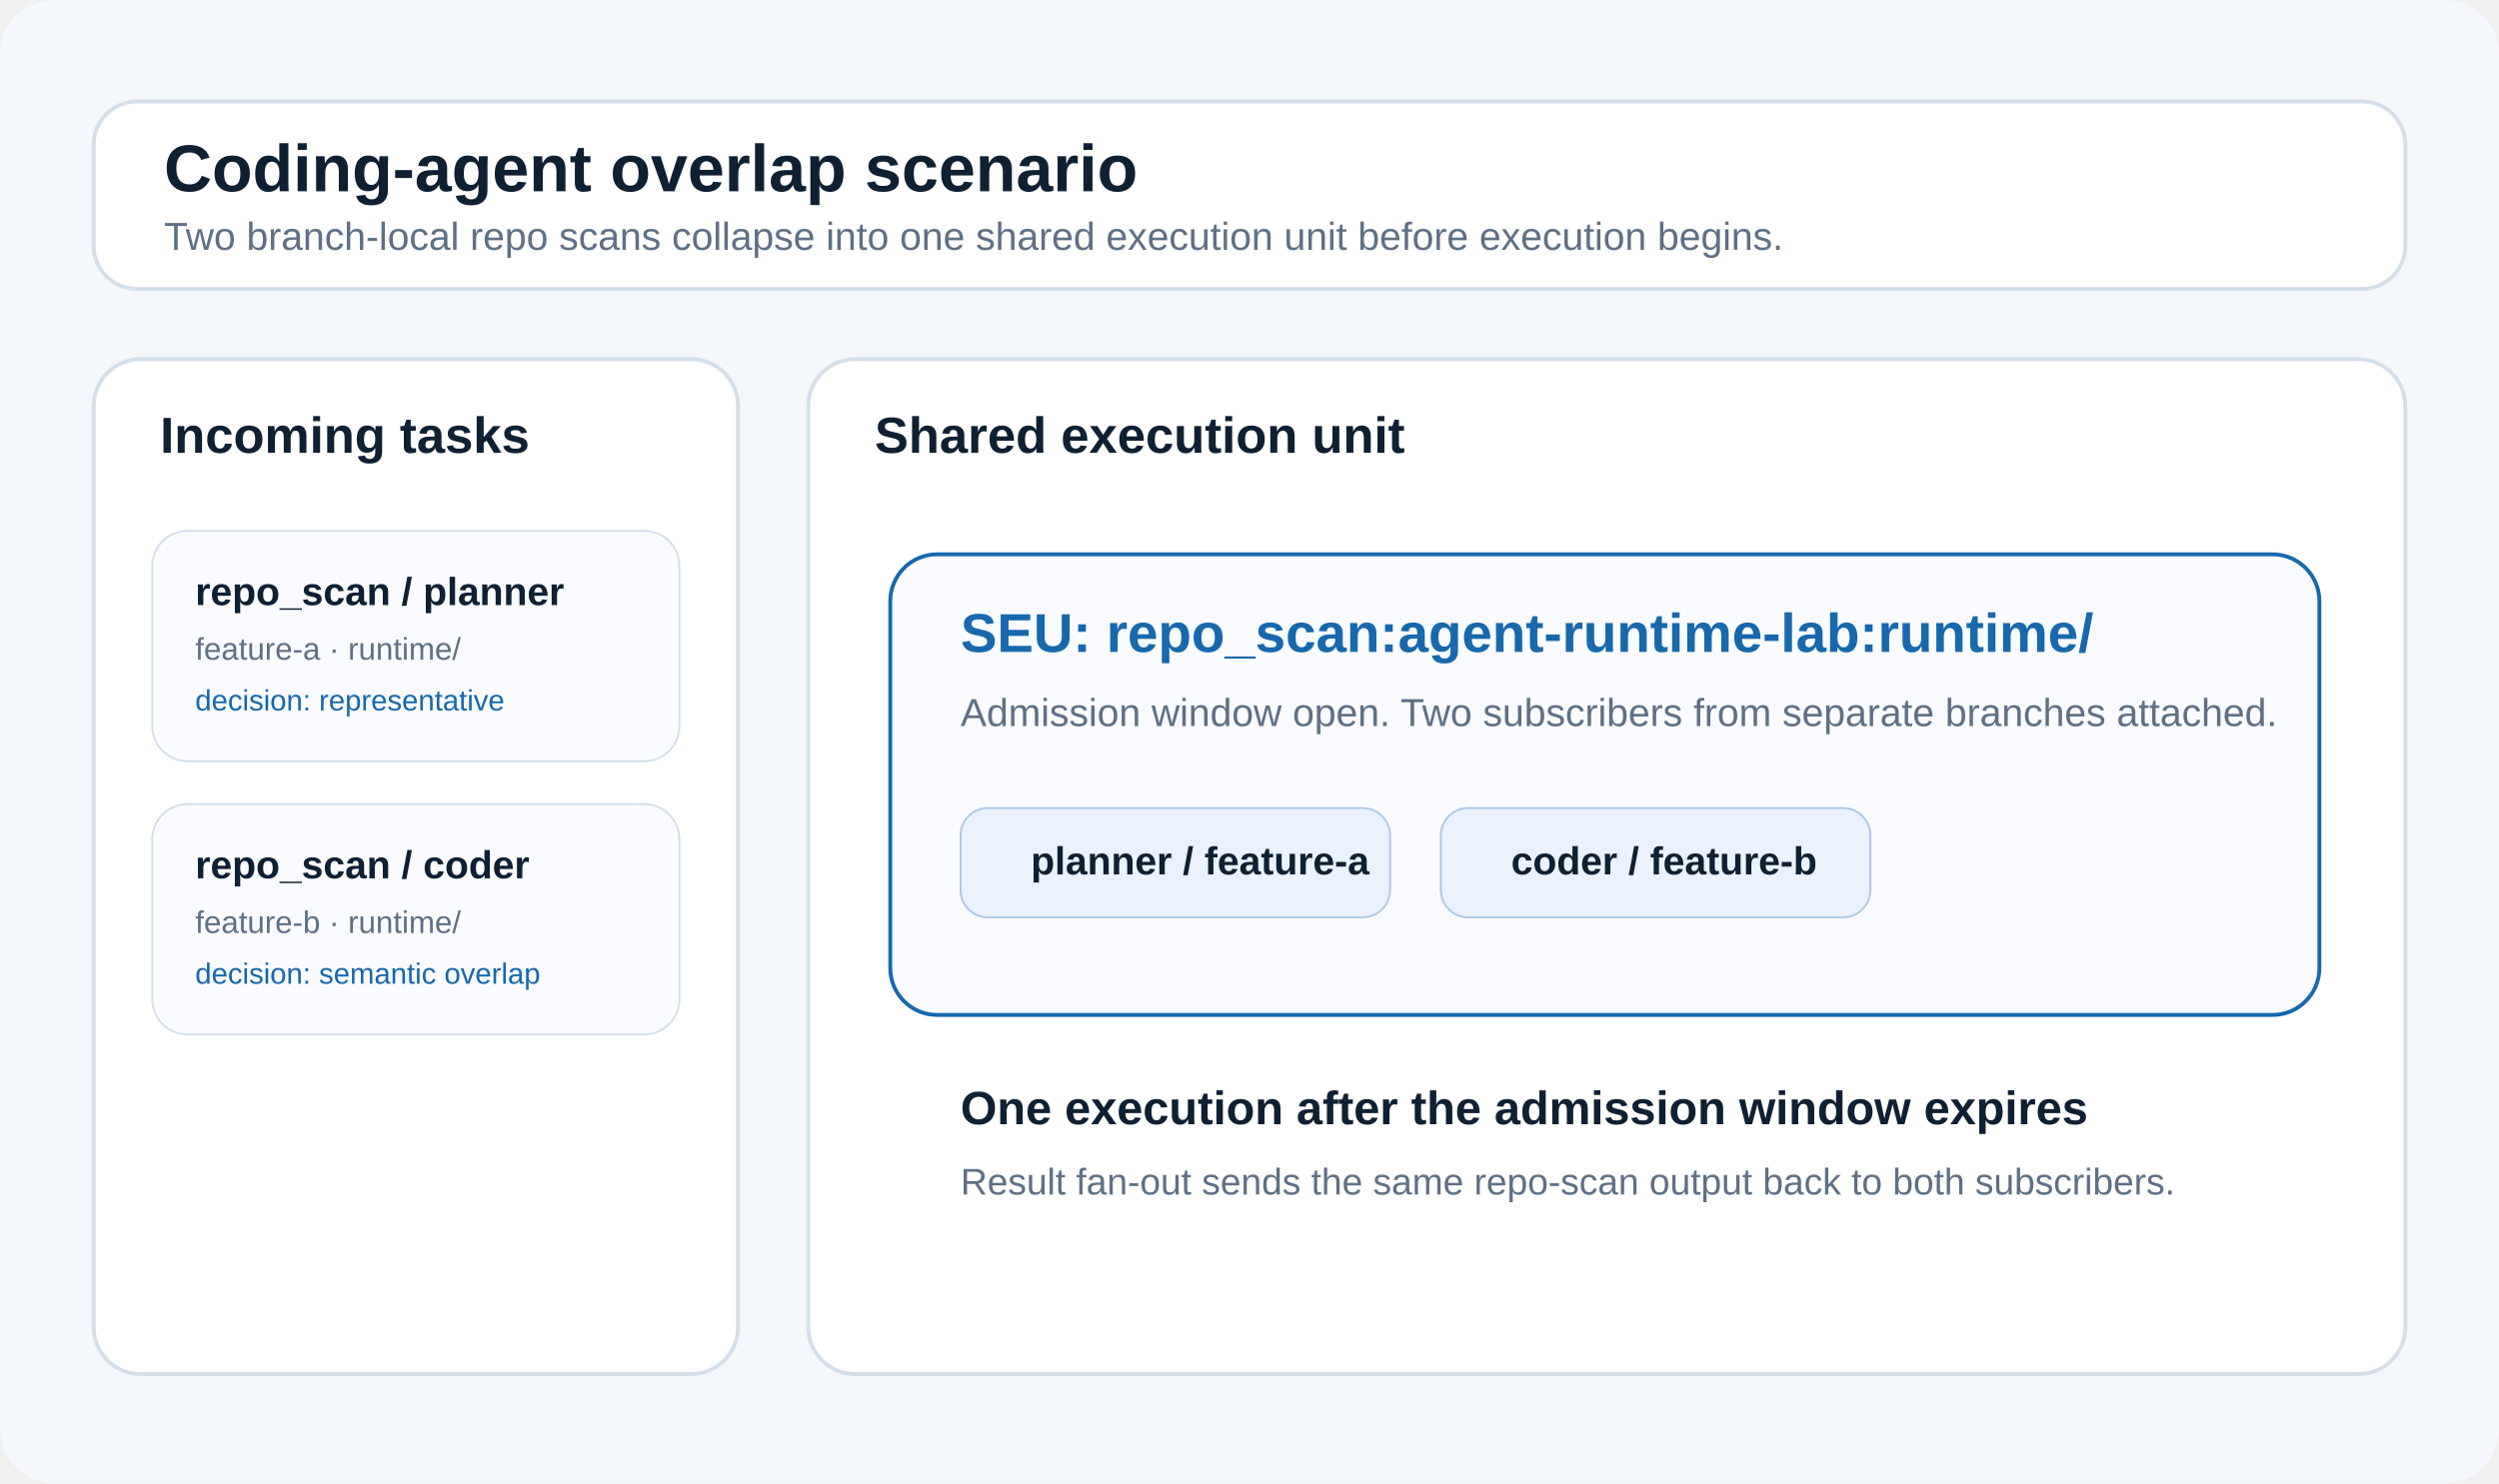
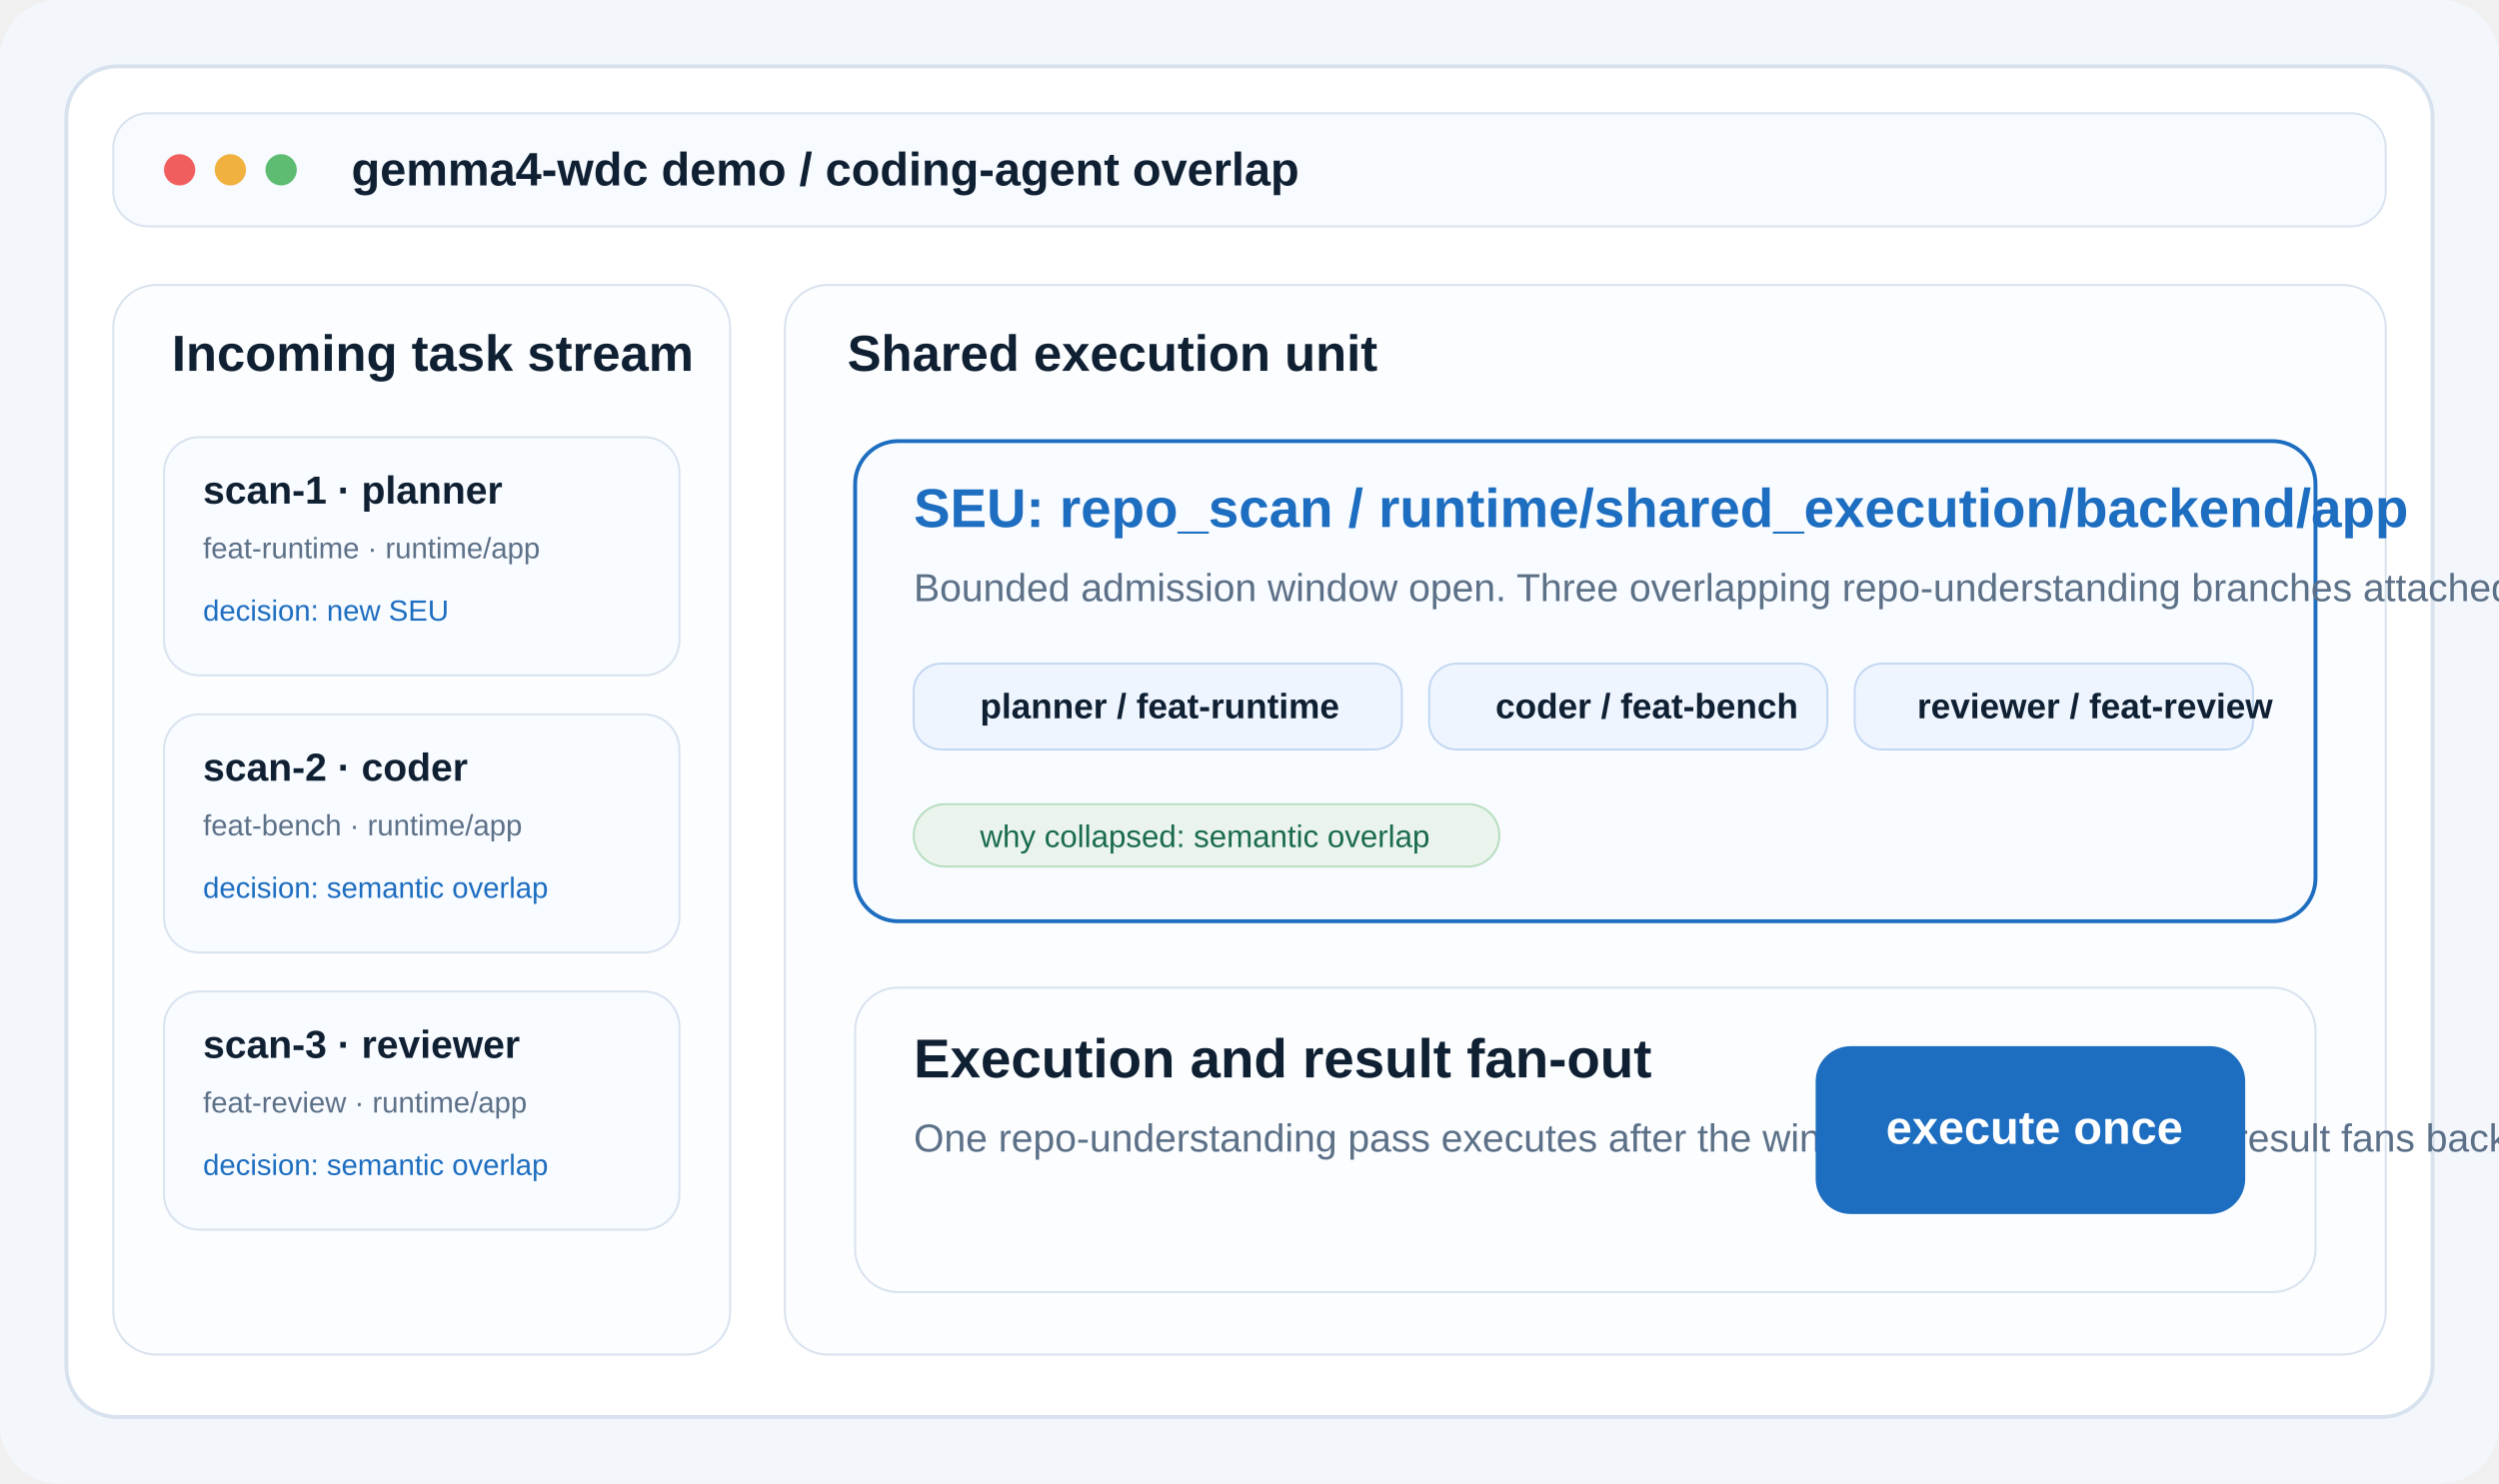
<svg xmlns="http://www.w3.org/2000/svg" width="1280" height="760" viewBox="0 0 1280 760" fill="none">
-   <rect width="1280" height="760" rx="28" fill="#F4F7FB" />
-   <rect x="48" y="52" width="1184" height="96" rx="22" fill="#FFFFFF" stroke="#D5DFEA" stroke-width="2" />
-   <text x="84" y="98" fill="#102033" font-family="IBM Plex Sans, Arial" font-size="34" font-weight="600">Coding-agent overlap scenario</text>
-   <text x="84" y="128" fill="#5F7084" font-family="IBM Plex Sans, Arial" font-size="20">Two branch-local repo scans collapse into one shared execution unit before execution begins.</text>
-   <rect x="48" y="184" width="330" height="520" rx="24" fill="#FFFFFF" stroke="#D5DFEA" stroke-width="2" />
-   <rect x="414" y="184" width="818" height="520" rx="24" fill="#FFFFFF" stroke="#D5DFEA" stroke-width="2" />
-   <text x="82" y="232" fill="#102033" font-family="IBM Plex Sans, Arial" font-size="26" font-weight="600">Incoming tasks</text>
-   <text x="448" y="232" fill="#102033" font-family="IBM Plex Sans, Arial" font-size="26" font-weight="600">Shared execution unit</text>
-   <rect x="78" y="272" width="270" height="118" rx="18" fill="#F9FBFE" stroke="#D5DFEA" />
-   <text x="100" y="310" fill="#102033" font-family="IBM Plex Sans, Arial" font-size="20" font-weight="600">repo_scan / planner</text>
-   <text x="100" y="338" fill="#5F7084" font-family="IBM Plex Sans, Arial" font-size="16">feature-a · runtime/</text>
-   <text x="100" y="364" fill="#1768AC" font-family="IBM Plex Mono, Arial" font-size="15">decision: representative</text>
-   <rect x="78" y="412" width="270" height="118" rx="18" fill="#F9FBFE" stroke="#D5DFEA" />
-   <text x="100" y="450" fill="#102033" font-family="IBM Plex Sans, Arial" font-size="20" font-weight="600">repo_scan / coder</text>
-   <text x="100" y="478" fill="#5F7084" font-family="IBM Plex Sans, Arial" font-size="16">feature-b · runtime/</text>
-   <text x="100" y="504" fill="#1768AC" font-family="IBM Plex Mono, Arial" font-size="15">decision: semantic overlap</text>
-   <rect x="456" y="284" width="732" height="236" rx="24" fill="#F9FBFE" stroke="#1768AC" stroke-width="2" />
-   <text x="492" y="334" fill="#1768AC" font-family="IBM Plex Sans, Arial" font-size="28" font-weight="600">SEU: repo_scan:agent-runtime-lab:runtime/</text>
-   <text x="492" y="372" fill="#5F7084" font-family="IBM Plex Sans, Arial" font-size="20">Admission window open. Two subscribers from separate branches attached.</text>
-   <rect x="492" y="414" width="220" height="56" rx="14" fill="#EAF2FD" stroke="#AFC7E8" />
-   <rect x="738" y="414" width="220" height="56" rx="14" fill="#EAF2FD" stroke="#AFC7E8" />
-   <text x="528" y="448" fill="#102033" font-family="IBM Plex Sans, Arial" font-size="20" font-weight="600">planner / feature-a</text>
-   <text x="774" y="448" fill="#102033" font-family="IBM Plex Sans, Arial" font-size="20" font-weight="600">coder / feature-b</text>
-   <text x="492" y="576" fill="#102033" font-family="IBM Plex Sans, Arial" font-size="24" font-weight="600">One execution after the admission window expires</text>
-   <text x="492" y="612" fill="#5F7084" font-family="IBM Plex Sans, Arial" font-size="19">Result fan-out sends the same repo-scan output back to both subscribers.</text>
+   <rect width="1280" height="760" rx="30" fill="#F3F7FC" />
+   <rect x="34" y="34" width="1212" height="692" rx="26" fill="#FFFFFF" stroke="#D8E2EE" stroke-width="2" />
+   <rect x="58" y="58" width="1164" height="58" rx="18" fill="#F7FAFE" stroke="#D8E2EE" />
+   <circle cx="92" cy="87" r="8" fill="#F15E5E" />
+   <circle cx="118" cy="87" r="8" fill="#F0B13E" />
+   <circle cx="144" cy="87" r="8" fill="#5DBB72" />
+   <text x="180" y="95" fill="#102033" font-family="IBM Plex Sans, Arial" font-size="24" font-weight="600">gemma4-wdc demo / coding-agent overlap</text>
+   <rect x="58" y="146" width="316" height="548" rx="22" fill="#FBFDFF" stroke="#D8E2EE" />
+   <rect x="402" y="146" width="820" height="548" rx="22" fill="#FBFDFF" stroke="#D8E2EE" />
+   <text x="88" y="190" fill="#102033" font-family="IBM Plex Sans, Arial" font-size="26" font-weight="600">Incoming task stream</text>
+   <text x="434" y="190" fill="#102033" font-family="IBM Plex Sans, Arial" font-size="26" font-weight="600">Shared execution unit</text>
+   <rect x="84" y="224" width="264" height="122" rx="18" fill="#F8FBFF" stroke="#D8E2EE" />
+   <text x="104" y="258" fill="#102033" font-family="IBM Plex Sans, Arial" font-size="20" font-weight="600">scan-1 · planner</text>
+   <text x="104" y="286" fill="#5C7087" font-family="IBM Plex Mono, Arial" font-size="15">feat-runtime · runtime/app</text>
+   <text x="104" y="318" fill="#1D6DC0" font-family="IBM Plex Mono, Arial" font-size="15">decision: new SEU</text>
+   <rect x="84" y="366" width="264" height="122" rx="18" fill="#F8FBFF" stroke="#D8E2EE" />
+   <text x="104" y="400" fill="#102033" font-family="IBM Plex Sans, Arial" font-size="20" font-weight="600">scan-2 · coder</text>
+   <text x="104" y="428" fill="#5C7087" font-family="IBM Plex Mono, Arial" font-size="15">feat-bench · runtime/app</text>
+   <text x="104" y="460" fill="#1D6DC0" font-family="IBM Plex Mono, Arial" font-size="15">decision: semantic overlap</text>
+   <rect x="84" y="508" width="264" height="122" rx="18" fill="#F8FBFF" stroke="#D8E2EE" />
+   <text x="104" y="542" fill="#102033" font-family="IBM Plex Sans, Arial" font-size="20" font-weight="600">scan-3 · reviewer</text>
+   <text x="104" y="570" fill="#5C7087" font-family="IBM Plex Mono, Arial" font-size="15">feat-review · runtime/app</text>
+   <text x="104" y="602" fill="#1D6DC0" font-family="IBM Plex Mono, Arial" font-size="15">decision: semantic overlap</text>
+   <rect x="438" y="226" width="748" height="246" rx="22" fill="#F8FBFF" stroke="#1D6DC0" stroke-width="2" />
+   <text x="468" y="270" fill="#1D6DC0" font-family="IBM Plex Sans, Arial" font-size="28" font-weight="600">SEU: repo_scan / runtime/shared_execution/backend/app</text>
+   <text x="468" y="308" fill="#5C7087" font-family="IBM Plex Sans, Arial" font-size="20">Bounded admission window open. Three overlapping repo-understanding branches attached before execution.</text>
+   <rect x="468" y="340" width="250" height="44" rx="14" fill="#EEF5FF" stroke="#C3D7F1" />
+   <rect x="732" y="340" width="204" height="44" rx="14" fill="#EEF5FF" stroke="#C3D7F1" />
+   <rect x="950" y="340" width="204" height="44" rx="14" fill="#EEF5FF" stroke="#C3D7F1" />
+   <text x="502" y="368" fill="#102033" font-family="IBM Plex Sans, Arial" font-size="18" font-weight="600">planner / feat-runtime</text>
+   <text x="766" y="368" fill="#102033" font-family="IBM Plex Sans, Arial" font-size="18" font-weight="600">coder / feat-bench</text>
+   <text x="982" y="368" fill="#102033" font-family="IBM Plex Sans, Arial" font-size="18" font-weight="600">reviewer / feat-review</text>
+   <rect x="468" y="412" width="300" height="32" rx="16" fill="#EAF4EC" stroke="#B7DDBF" />
+   <text x="502" y="434" fill="#1A6B4E" font-family="IBM Plex Mono, Arial" font-size="16">why collapsed: semantic overlap</text>
+   <rect x="438" y="506" width="748" height="156" rx="22" fill="#FBFDFF" stroke="#D8E2EE" />
+   <text x="468" y="552" fill="#102033" font-family="IBM Plex Sans, Arial" font-size="28" font-weight="600">Execution and result fan-out</text>
+   <text x="468" y="590" fill="#5C7087" font-family="IBM Plex Sans, Arial" font-size="20">One repo-understanding pass executes after the window expires. The same result fans back out to all three subscribers.</text>
+   <rect x="930" y="536" width="220" height="86" rx="18" fill="#1D6DC0" />
+   <text x="966" y="586" fill="white" font-family="IBM Plex Sans, Arial" font-size="24" font-weight="600">execute once</text>
</svg>
